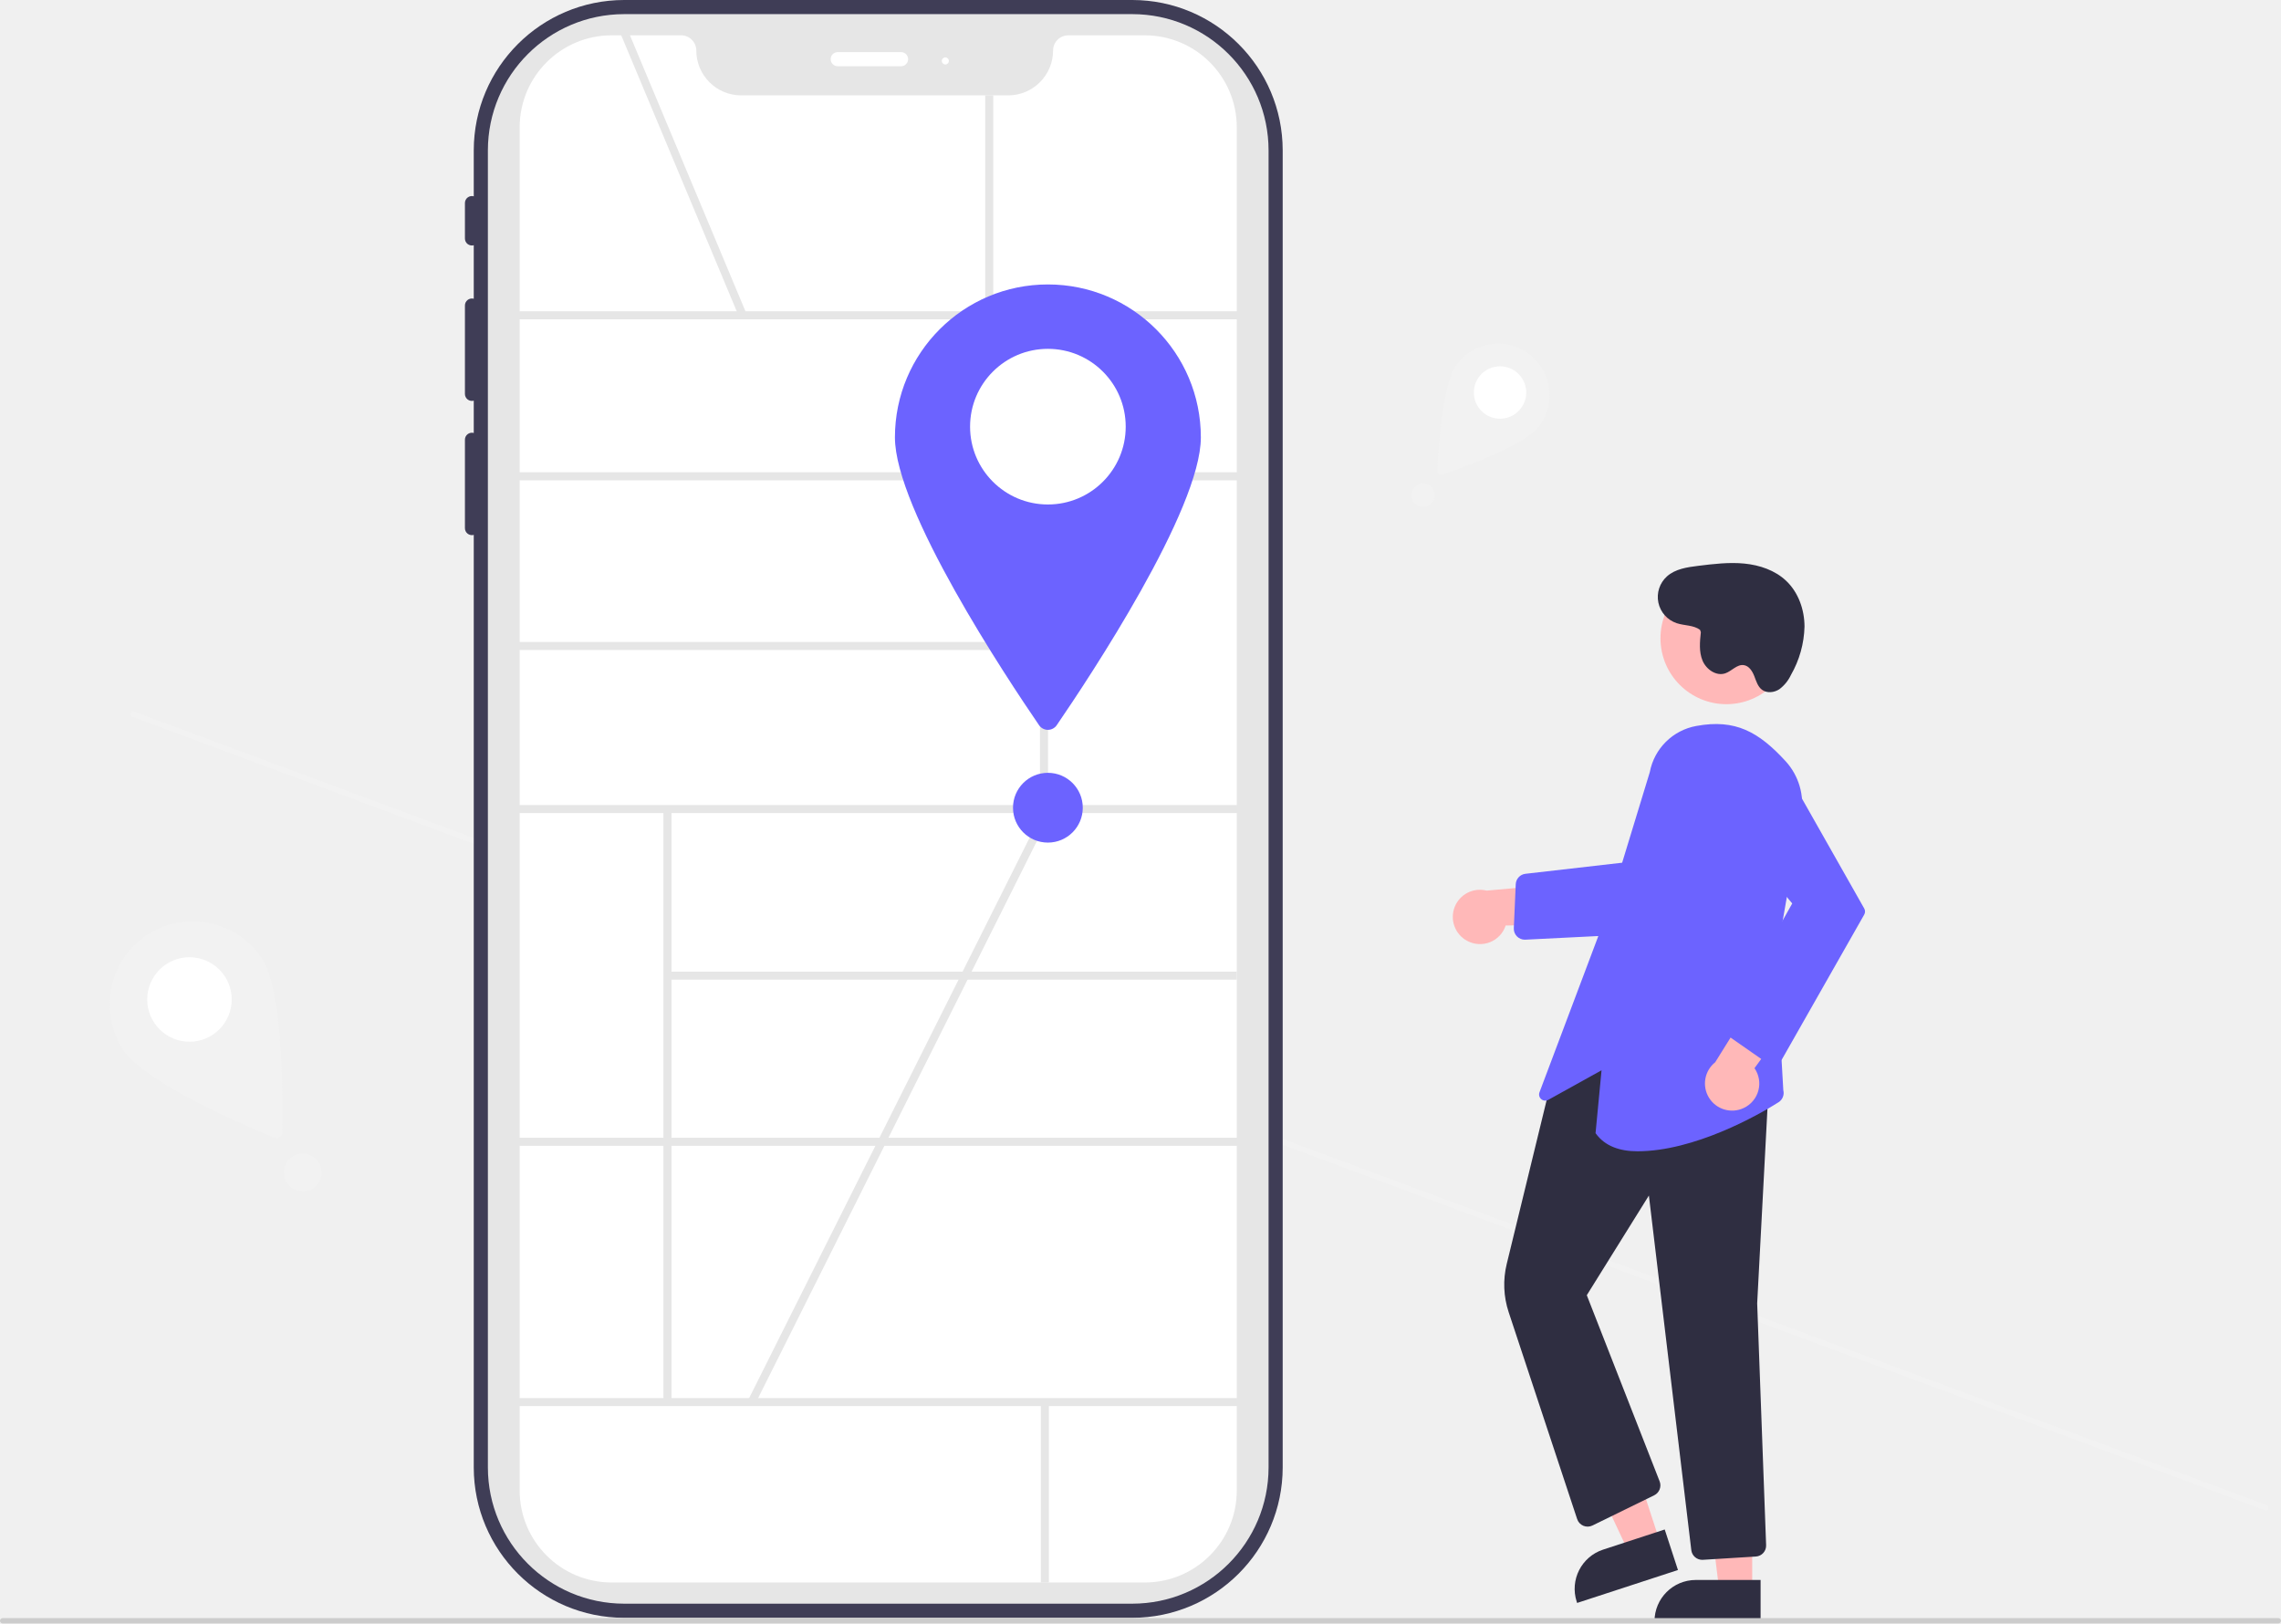
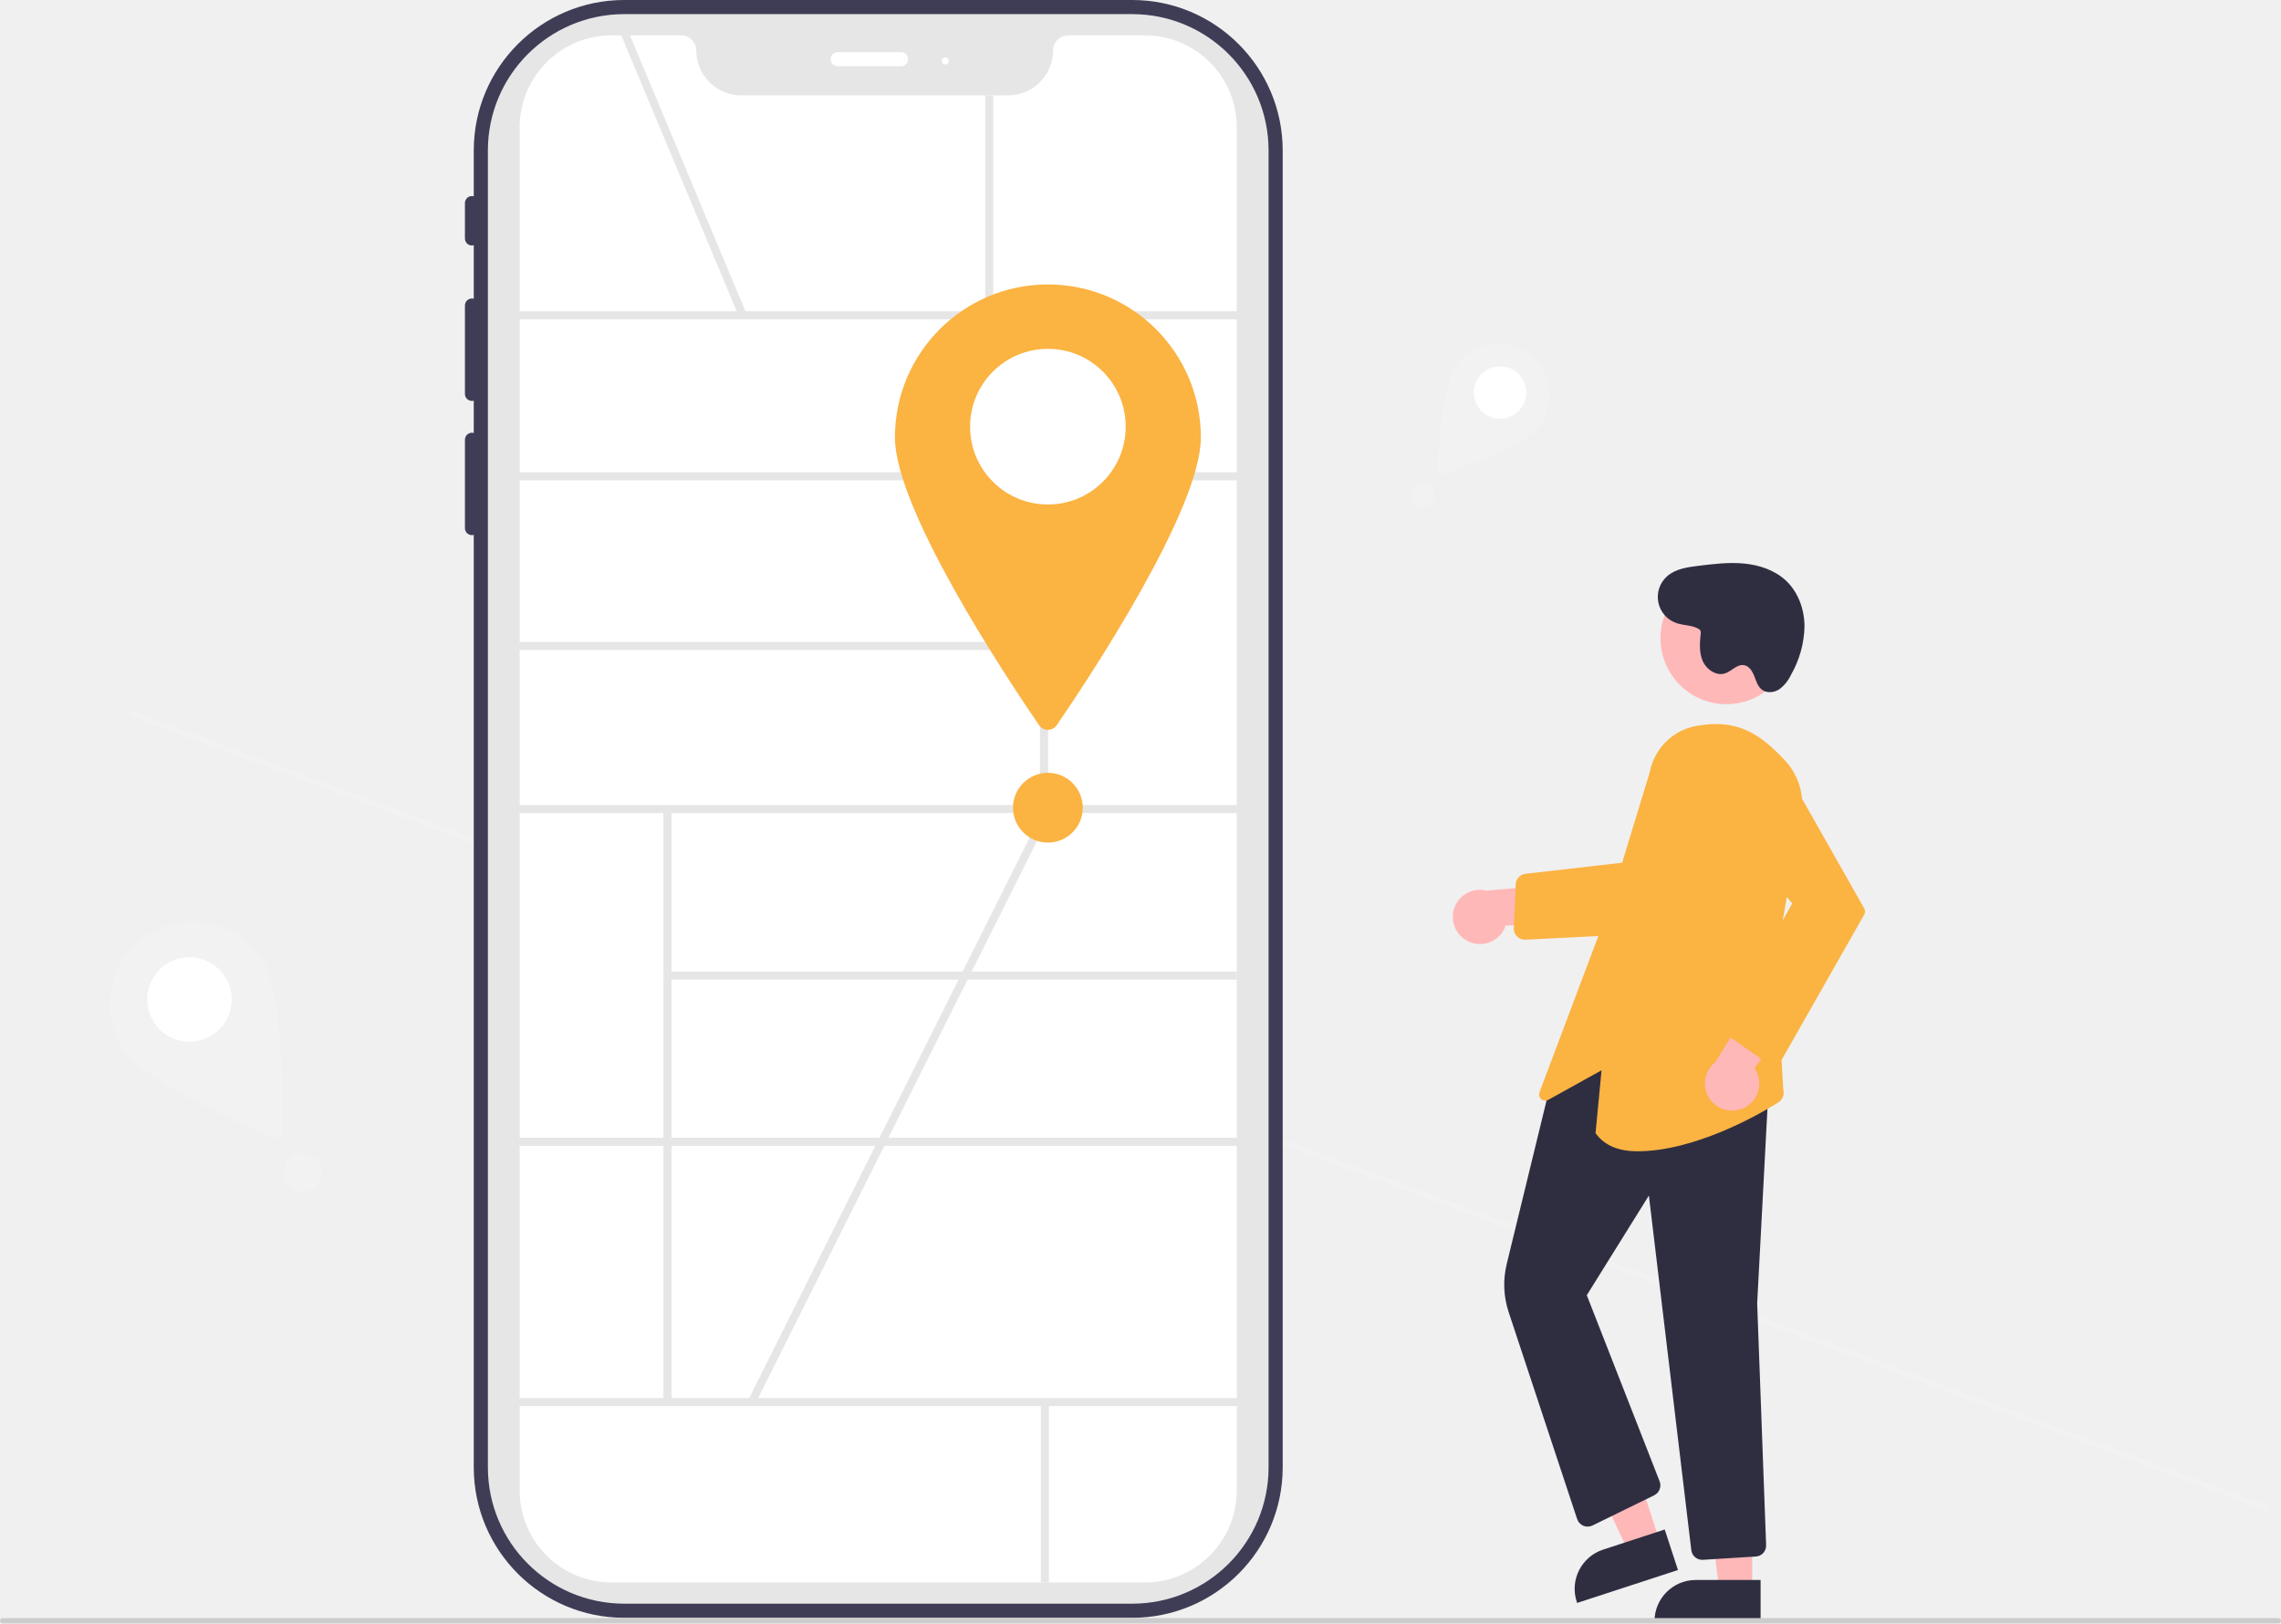
<svg xmlns="http://www.w3.org/2000/svg" data-name="Layer 1" width="850" height="605" viewBox="0 0 850 605">
  <path d="M1020.318,709.716a1.003,1.003,0,0,1-1.286.588L224.271,414.57a1,1,0,0,1,.697-1.874l794.761,295.735A1.003,1.003,0,0,1,1020.318,709.716Z" transform="translate(-175 -147.5)" fill="#f2f2f2" />
  <path d="M596.955,147.5H407.575a56.097,56.097,0,0,0-56.033,56.033V220.651a2.601,2.601,0,0,0-3.291,2.54v13.164a2.601,2.601,0,0,0,3.291,2.54v19.932a2.601,2.601,0,0,0-3.291,2.54v32.909a2.601,2.601,0,0,0,3.291,2.54v12.033a2.601,2.601,0,0,0-3.291,2.54v32.909a2.601,2.601,0,0,0,3.291,2.54V694.359a56.097,56.097,0,0,0,56.033,56.033H596.955a56.097,56.097,0,0,0,56.033-56.033V203.533A56.097,56.097,0,0,0,596.955,147.5Zm44.186,546.859a44.236,44.236,0,0,1-44.186,44.186H407.575A44.236,44.236,0,0,1,363.389,694.359V203.533A44.236,44.236,0,0,1,407.575,159.347H596.955a44.236,44.236,0,0,1,44.186,44.186Z" transform="translate(-175 -147.5)" fill="#3f3d56" />
  <path d="M596.955,745.127H407.575A50.826,50.826,0,0,1,356.807,694.359V203.533A50.826,50.826,0,0,1,407.575,152.765H596.955a50.826,50.826,0,0,1,50.768,50.768V694.359A50.826,50.826,0,0,1,596.955,745.127Z" transform="translate(-175 -147.5)" fill="#e6e6e6" />
  <path d="M601.634,737.229H402.895A34.28,34.28,0,0,1,368.654,702.988V194.904a34.28,34.28,0,0,1,34.241-34.241H428.813a5.666,5.666,0,0,1,5.659,5.659A16.737,16.737,0,0,0,451.191,183.042h99.515A16.737,16.737,0,0,0,567.425,166.323a5.666,5.666,0,0,1,5.659-5.659h28.55a34.28,34.28,0,0,1,34.241,34.241V702.988A34.28,34.28,0,0,1,601.634,737.229Z" transform="translate(-175 -147.5)" fill="#fff" />
  <path d="M510.821,172.182H487.127a2.633,2.633,0,0,1,0-5.265h23.694a2.633,2.633,0,0,1,0,5.265Z" transform="translate(-175 -147.5)" fill="#fff" />
  <circle cx="352.276" cy="22.707" r="1.316" fill="#fff" />
  <rect x="186.99" y="116" width="280.287" height="3" fill="#e6e6e6" />
  <rect x="186.99" y="176" width="280.287" height="3" fill="#e6e6e6" />
  <rect x="186.99" y="300" width="280.287" height="3" fill="#e6e6e6" />
  <rect x="186.99" y="424" width="280.287" height="3" fill="#e6e6e6" />
  <rect x="186.99" y="521" width="280.287" height="3" fill="#e6e6e6" />
  <rect x="387.541" y="117.5" width="3" height="184" fill="#e6e6e6" />
  <rect x="247.227" y="301.446" width="3" height="221.054" fill="#e6e6e6" />
  <rect x="248.727" y="362.083" width="212.149" height="3" fill="#e6e6e6" />
  <rect x="387.864" y="522.5" width="3" height="67.229" fill="#e6e6e6" />
  <rect x="193.154" y="239.229" width="195.387" height="3" fill="#e6e6e6" />
  <rect x="428.182" y="154.908" width="3" height="114.531" transform="translate(-223.5996 34.82579) rotate(-22.7088)" fill="#e6e6e6" />
  <rect x="367.132" y="35.541" width="3" height="81.959" fill="#e6e6e6" />
-   <path d="M622.49,310.5c0,26.88-41.559,89.516-53.705,107.247a3.992,3.992,0,0,1-6.591,0C550.05,400.016,508.49,337.38,508.49,310.5a57,57,0,0,1,114,0Z" transform="translate(-175 -147.5)" fill="#6c63ff" />
+   <path d="M622.49,310.5c0,26.88-41.559,89.516-53.705,107.247a3.992,3.992,0,0,1-6.591,0C550.05,400.016,508.49,337.38,508.49,310.5a57,57,0,0,1,114,0Z" transform="translate(-175 -147.5)" fill="#fbb342" />
  <circle cx="390.49" cy="159" r="29" fill="#fff" />
  <rect x="387.328" y="558.75" width="245.382" height="3" transform="translate(-394.2536 618.0815) rotate(-63.41202)" fill="#e6e6e6" />
  <path d="M721.759,498.13a10.056,10.056,0,0,0,14.317-5.725l35.73-.618-10.489-15.323-32.321,2.936a10.11,10.11,0,0,0-7.236,18.731Z" transform="translate(-175 -147.5)" fill="#ffb8b8" />
-   <path d="M743.208,497.684a4.101,4.101,0,0,1-4.097-4.281l.722-16.384a4.082,4.082,0,0,1,3.629-3.893l41.391-4.747-1.387,27.302-40.055,1.997Q743.309,497.684,743.208,497.684Z" transform="translate(-175 -147.5)" fill="#6c63ff" />
+   <path d="M743.208,497.684a4.101,4.101,0,0,1-4.097-4.281l.722-16.384a4.082,4.082,0,0,1,3.629-3.893l41.391-4.747-1.387,27.302-40.055,1.997Q743.309,497.684,743.208,497.684Z" transform="translate(-175 -147.5)" fill="#fbb342" />
  <polygon points="618.618 574.755 606.964 578.561 586.737 535.421 603.937 529.804 618.618 574.755" fill="#ffb8b8" />
  <path d="M800.28,732.581,762.703,744.854l-.155-.475a15.386,15.386,0,0,1,9.849-19.403l.001-0L795.348,717.479Z" transform="translate(-175 -147.5)" fill="#2f2e41" />
  <polygon points="652.944 592.796 640.684 592.795 634.852 545.507 652.946 545.508 652.944 592.796" fill="#ffb8b8" />
  <path d="M831.071,752.18,791.54,752.179v-.5a15.386,15.386,0,0,1,15.386-15.386h.001l24.144.001Z" transform="translate(-175 -147.5)" fill="#2f2e41" />
  <path d="M809.323,728.787a4.103,4.103,0,0,1-4.068-3.612l-15.807-132.145-23.138,37.143,27.148,69.377a4.125,4.125,0,0,1-2.016,5.178l-23.03,11.27a4.1,4.1,0,0,1-5.694-2.395l-25.522-77.108a32.578,32.578,0,0,1-.725-17.969l16.502-67.722.193-.105,37.199-20.376.213.078,43.808,15.989-4.585,86.817,3.331,90.108a4.077,4.077,0,0,1-3.844,4.244L809.58,728.779C809.494,728.784,809.408,728.787,809.323,728.787Z" transform="translate(-175 -147.5)" fill="#2f2e41" />
-   <path d="M785.192,576.536c-6.545,0-12.059-1.864-15.509-6.604l-.111-.152,2.232-23.426-19.855,11.021a2.3,2.3,0,0,1-3.269-2.821l24.762-65.759L789.791,435.228a21.536,21.536,0,0,1,17.358-17.196h0c14.565-2.675,23.24,2.239,33.257,13.145a23.585,23.585,0,0,1,5.826,19.896l-9.476,54.161,2.784,48.561a4.095,4.095,0,0,1-1.777,4.469C830.018,563.193,806.27,576.534,785.192,576.536Z" transform="translate(-175 -147.5)" fill="#6c63ff" />
+   <path d="M785.192,576.536c-6.545,0-12.059-1.864-15.509-6.604l-.111-.152,2.232-23.426-19.855,11.021a2.3,2.3,0,0,1-3.269-2.821l24.762-65.759L789.791,435.228a21.536,21.536,0,0,1,17.358-17.196h0c14.565-2.675,23.24,2.239,33.257,13.145a23.585,23.585,0,0,1,5.826,19.896l-9.476,54.161,2.784,48.561a4.095,4.095,0,0,1-1.777,4.469C830.018,563.193,806.27,576.534,785.192,576.536Z" transform="translate(-175 -147.5)" fill="#fbb342" />
  <circle cx="643.328" cy="237.86" r="24.561" fill="#ffb8b8" />
  <path d="M824.725,560.438a10.056,10.056,0,0,0,4.072-14.872l21.064-28.867-18.549-.88-17.159,27.547a10.11,10.11,0,0,0,10.572,17.071Z" transform="translate(-175 -147.5)" fill="#ffb8b8" />
-   <path d="M836.133,544.148a4.105,4.105,0,0,1-2.925-.696l-13.945-9.724a4.083,4.083,0,0,1-1.229-5.371l24.826-44.171-24.969-30.056A14.783,14.783,0,1,1,842.125,437.396l27.57,48.661a2.31,2.31,0,0,1-.001,2.27l-30.575,53.788a4.109,4.109,0,0,1-2.661,1.973C836.35,544.113,836.242,544.133,836.133,544.148Z" transform="translate(-175 -147.5)" fill="#6c63ff" />
+   <path d="M836.133,544.148a4.105,4.105,0,0,1-2.925-.696l-13.945-9.724a4.083,4.083,0,0,1-1.229-5.371l24.826-44.171-24.969-30.056A14.783,14.783,0,1,1,842.125,437.396l27.57,48.661a2.31,2.31,0,0,1-.001,2.27l-30.575,53.788a4.109,4.109,0,0,1-2.661,1.973C836.35,544.113,836.242,544.133,836.133,544.148Z" transform="translate(-175 -147.5)" fill="#fbb342" />
  <path d="M808.512,382.224c-2.431-1.814-5.796-1.531-8.676-2.482a10.3,10.3,0,0,1-3.645-17.452c3.111-2.788,7.537-3.42,11.682-3.93,5.68-.699,11.414-1.398,17.11-.843s11.428,2.479,15.591,6.406c4.59,4.329,6.851,10.773,6.865,17.083a38.084,38.084,0,0,1-5.062,18.034,14.134,14.134,0,0,1-4.292,5.294c-1.916,1.265-4.616,1.595-6.461.23-1.595-1.18-2.178-3.248-2.899-5.097s-1.95-3.818-3.913-4.103c-2.529-.367-4.458,2.204-6.87,3.045-3.374,1.177-7.123-1.426-8.499-4.724s-1.014-7.029-.628-10.582" transform="translate(-175 -147.5)" fill="#2f2e41" />
  <path d="M1025,751.5a1.003,1.003,0,0,1-1,1H176a1,1,0,0,1,0-2h848A1.003,1.003,0,0,1,1025,751.5Z" transform="translate(-175 -147.5)" fill="#ccc" />
-   <circle cx="390.49" cy="301" r="13" fill="#6c63ff" />
+   <circle cx="390.49" cy="301" r="13" fill="#fbb342" />
  <path d="M748.51,306.361c-5.429,7.236-29.268,15.702-36.118,18.022a1.343,1.343,0,0,1-1.774-1.331c.312-7.226,1.776-32.481,7.205-39.717a19.183,19.183,0,1,1,30.687,23.026Z" transform="translate(-175 -147.5)" fill="#f2f2f2" />
  <circle cx="558.974" cy="146.271" r="9.76" fill="#fff" />
  <circle cx="530.293" cy="184.496" r="4.375" fill="#f2f2f2" />
  <path d="M272.677,504.84c7.989,12.206,7.734,53,7.489,64.661a2.166,2.166,0,0,1-2.993,1.959c-10.785-4.442-48.273-20.532-56.262-32.738a30.934,30.934,0,1,1,51.766-33.882Z" transform="translate(-175 -147.5)" fill="#f2f2f2" />
  <circle cx="70.605" cy="372.465" r="15.739" fill="#fff" />
  <circle cx="112.81" cy="436.946" r="7.055" fill="#f2f2f2" />
</svg>
